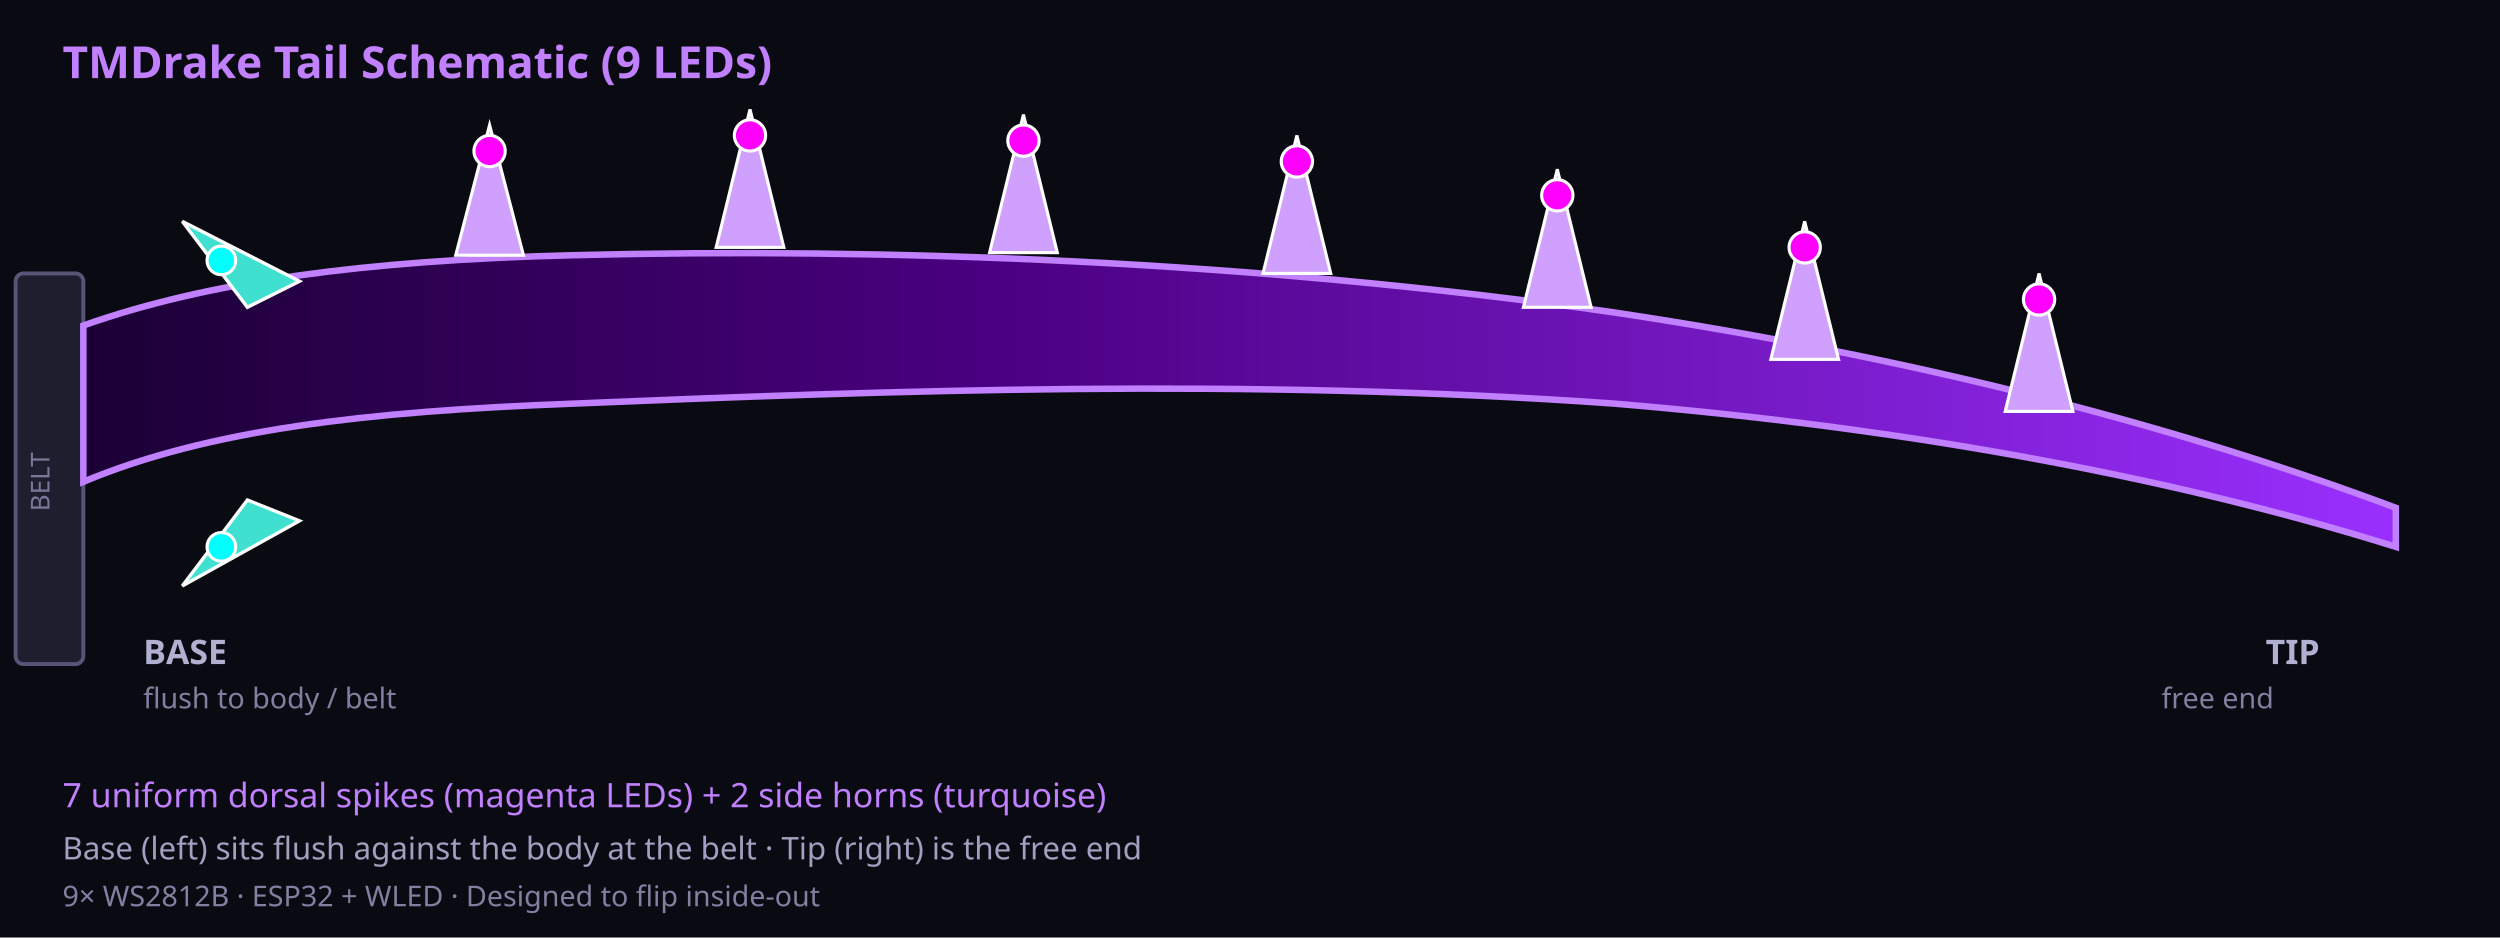
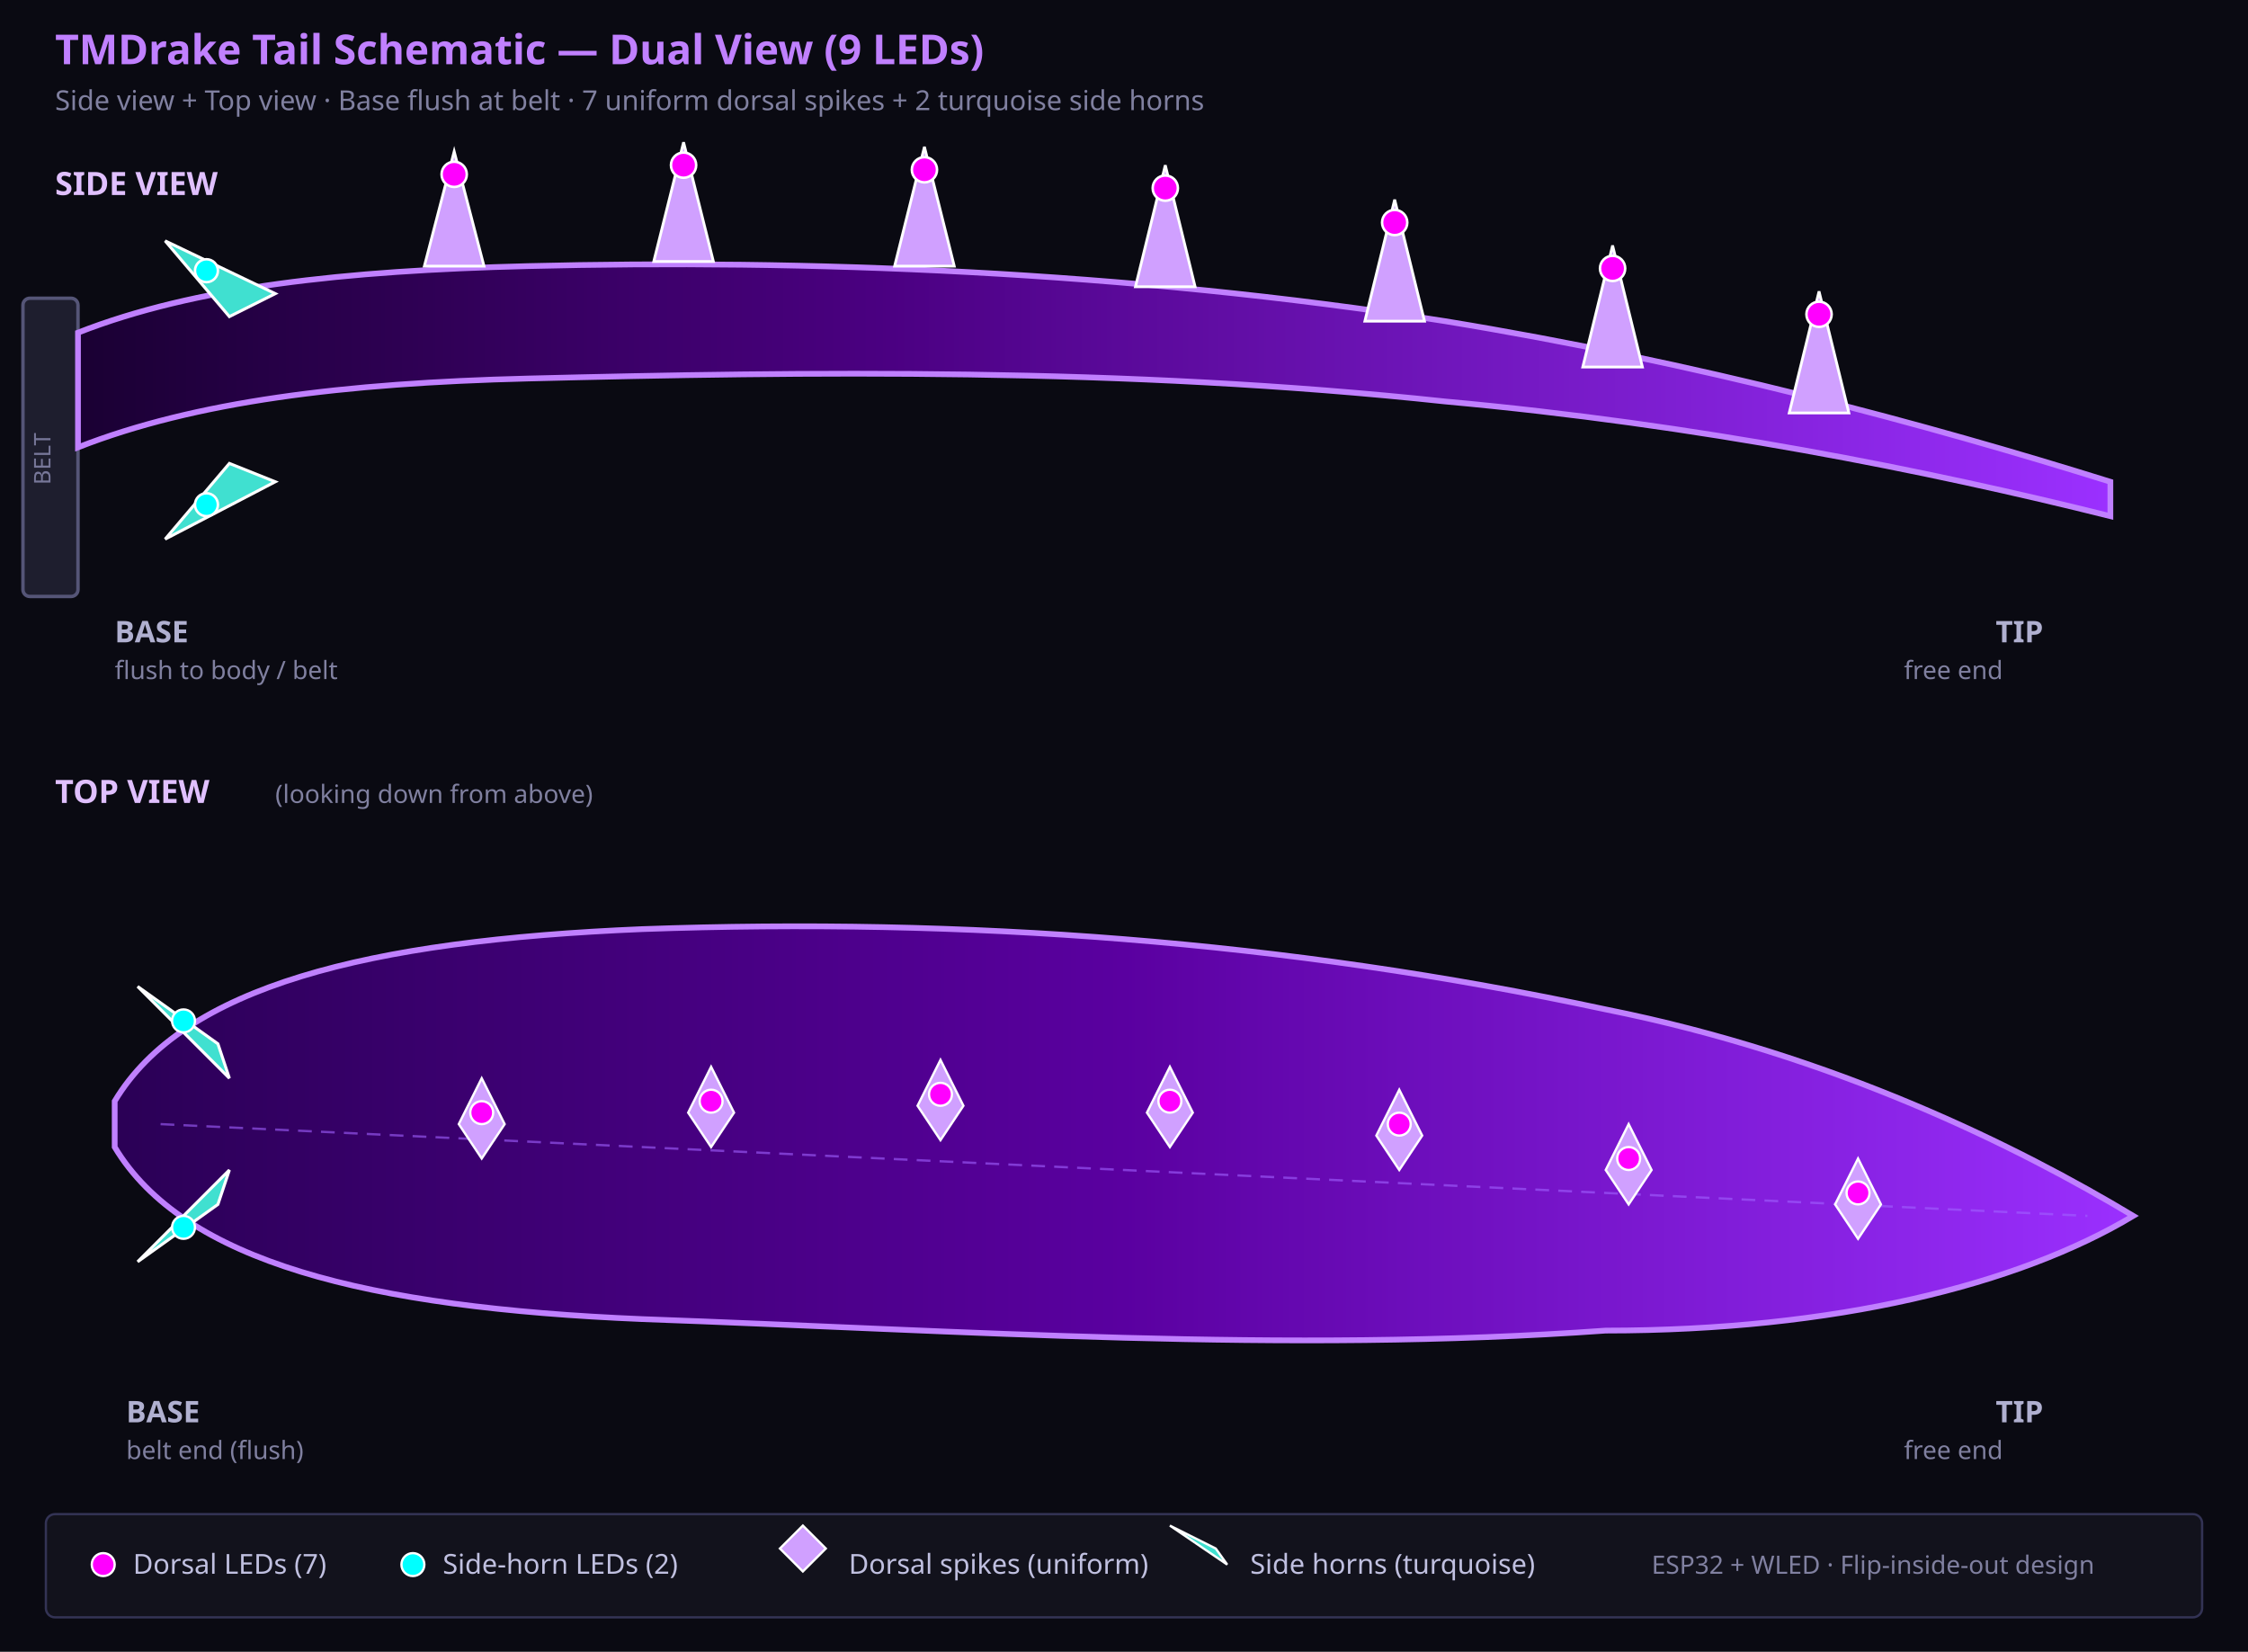
- <svg xmlns="http://www.w3.org/2000/svg" viewBox="0 0 960 360" width="960" height="360">
+ <svg xmlns="http://www.w3.org/2000/svg" viewBox="0 0 980 720" width="980" height="720">
  <defs>
    <linearGradient id="tailGrad" x1="0%" y1="0%" x2="100%" y2="0%">
      <stop offset="0%" stop-color="#1a0033" />
      <stop offset="40%" stop-color="#4b0082" />
      <stop offset="100%" stop-color="#9b30ff" />
    </linearGradient>
+     <linearGradient id="topGrad" x1="0%" y1="0%" x2="100%" y2="0%">
+       <stop offset="0%" stop-color="#2a0055" />
+       <stop offset="50%" stop-color="#5a00a0" />
+       <stop offset="100%" stop-color="#9b30ff" />
+     </linearGradient>
  </defs>
-   <rect width="960" height="360" fill="#0a0a12" />
-   <text x="24" y="30" fill="#c080ff" font-family="sans-serif" font-size="17" font-weight="bold">TMDrake Tail Schematic (9 LEDs)</text>
-   <rect x="6" y="105" width="26" height="150" rx="3" fill="#1e1e2e" stroke="#555577" stroke-width="1.5" />
-   <text x="19" y="185" fill="#777799" font-family="sans-serif" font-size="10" text-anchor="middle" transform="rotate(-90 19 185)">BELT</text>
-   <path d="M32,125            C80,108 140,100 220,98            C340,95 480,100 620,120            C740,138 840,165 920,195            L920,210            C840,185 740,165 620,155            C480,145 340,150 220,155            C140,158 80,165 32,185            Z" fill="url(#tailGrad)" stroke="#c080ff" stroke-width="2.5" />
-   <text x="55" y="255" fill="#b0b0d0" font-family="sans-serif" font-size="13" font-weight="bold">BASE</text>
-   <text x="55" y="272" fill="#8080a0" font-family="sans-serif" font-size="11">flush to body / belt</text>
-   <text x="870" y="255" fill="#b0b0d0" font-family="sans-serif" font-size="13" font-weight="bold">TIP</text>
-   <text x="830" y="272" fill="#8080a0" font-family="sans-serif" font-size="11">free end</text>
-   <polygon points="175,98 188,48 201,98" fill="#d0a0ff" stroke="#ffffff" stroke-width="1.2" />
-   <polygon points="275,95 288,42 301,95" fill="#d0a0ff" stroke="#ffffff" stroke-width="1.2" />
-   <polygon points="380,97 393,44 406,97" fill="#d0a0ff" stroke="#ffffff" stroke-width="1.2" />
-   <polygon points="485,105 498,52 511,105" fill="#d0a0ff" stroke="#ffffff" stroke-width="1.2" />
-   <polygon points="585,118 598,65 611,118" fill="#d0a0ff" stroke="#ffffff" stroke-width="1.2" />
-   <polygon points="680,138 693,85 706,138" fill="#d0a0ff" stroke="#ffffff" stroke-width="1.2" />
-   <polygon points="770,158 783,105 796,158" fill="#d0a0ff" stroke="#ffffff" stroke-width="1.2" />
-   <polygon points="95,118 70,85 115,108" fill="#40e0d0" stroke="#ffffff" stroke-width="1.3" />
-   <polygon points="95,192 70,225 115,200" fill="#40e0d0" stroke="#ffffff" stroke-width="1.3" />
-   <circle cx="188" cy="58" r="6" fill="#ff00ff" stroke="#fff" stroke-width="1.2" />
-   <circle cx="288" cy="52" r="6" fill="#ff00ff" stroke="#fff" stroke-width="1.2" />
-   <circle cx="393" cy="54" r="6" fill="#ff00ff" stroke="#fff" stroke-width="1.2" />
-   <circle cx="498" cy="62" r="6" fill="#ff00ff" stroke="#fff" stroke-width="1.2" />
-   <circle cx="598" cy="75" r="6" fill="#ff00ff" stroke="#fff" stroke-width="1.2" />
-   <circle cx="693" cy="95" r="6" fill="#ff00ff" stroke="#fff" stroke-width="1.2" />
-   <circle cx="783" cy="115" r="6" fill="#ff00ff" stroke="#fff" stroke-width="1.2" />
-   <circle cx="85" cy="100" r="5.5" fill="#00ffff" stroke="#fff" stroke-width="1.2" />
-   <circle cx="85" cy="210" r="5.5" fill="#00ffff" stroke="#fff" stroke-width="1.2" />
-   <text x="24" y="310" fill="#c080ff" font-family="sans-serif" font-size="13">7 uniform dorsal spikes (magenta LEDs) + 2 side horns (turquoise)</text>
-   <text x="24" y="330" fill="#a0a0c0" font-family="sans-serif" font-size="12">Base (left) sits flush against the body at the belt · Tip (right) is the free end</text>
-   <text x="24" y="348" fill="#8080a0" font-family="sans-serif" font-size="11">9× WS2812B · ESP32 + WLED · Designed to flip inside-out</text>
+   <rect width="980" height="720" fill="#0a0a12" />
+   <text x="24" y="28" fill="#c080ff" font-family="sans-serif" font-size="18" font-weight="bold">TMDrake Tail Schematic — Dual View (9 LEDs)</text>
+   <text x="24" y="48" fill="#8080a0" font-family="sans-serif" font-size="12">Side view + Top view · Base flush at belt · 7 uniform dorsal spikes + 2 turquoise side horns</text>
+   <text x="24" y="85" fill="#e0c0ff" font-family="sans-serif" font-size="14" font-weight="bold">SIDE VIEW</text>
+   <rect x="10" y="130" width="24" height="130" rx="3" fill="#1e1e2e" stroke="#555577" stroke-width="1.5" />
+   <text x="22" y="200" fill="#777799" font-family="sans-serif" font-size="10" text-anchor="middle" transform="rotate(-90 22 200)">BELT</text>
+   <path d="M34,145            C85,125 150,118 230,116            C350,113 490,118 630,140            C740,158 840,185 920,210            L920,225            C840,205 740,185 630,175            C490,160 350,162 230,165            C150,167 85,175 34,195            Z" fill="url(#tailGrad)" stroke="#c080ff" stroke-width="2.5" />
+   <text x="50" y="280" fill="#b0b0d0" font-family="sans-serif" font-size="13" font-weight="bold">BASE</text>
+   <text x="50" y="296" fill="#8080a0" font-family="sans-serif" font-size="11">flush to body / belt</text>
+   <text x="870" y="280" fill="#b0b0d0" font-family="sans-serif" font-size="13" font-weight="bold">TIP</text>
+   <text x="830" y="296" fill="#8080a0" font-family="sans-serif" font-size="11">free end</text>
+   <polygon points="185,116 198,66 211,116" fill="#d0a0ff" stroke="#fff" stroke-width="1.2" />
+   <polygon points="285,114 298,62 311,114" fill="#d0a0ff" stroke="#fff" stroke-width="1.2" />
+   <polygon points="390,116 403,64 416,116" fill="#d0a0ff" stroke="#fff" stroke-width="1.2" />
+   <polygon points="495,125 508,72 521,125" fill="#d0a0ff" stroke="#fff" stroke-width="1.2" />
+   <polygon points="595,140 608,87 621,140" fill="#d0a0ff" stroke="#fff" stroke-width="1.2" />
+   <polygon points="690,160 703,107 716,160" fill="#d0a0ff" stroke="#fff" stroke-width="1.2" />
+   <polygon points="780,180 793,127 806,180" fill="#d0a0ff" stroke="#fff" stroke-width="1.2" />
+   <polygon points="100,138 72,105 120,128" fill="#40e0d0" stroke="#fff" stroke-width="1.3" />
+   <polygon points="100,202 72,235 120,210" fill="#40e0d0" stroke="#fff" stroke-width="1.3" />
+   <circle cx="198" cy="76" r="5.5" fill="#ff00ff" stroke="#fff" stroke-width="1.1" />
+   <circle cx="298" cy="72" r="5.5" fill="#ff00ff" stroke="#fff" stroke-width="1.1" />
+   <circle cx="403" cy="74" r="5.5" fill="#ff00ff" stroke="#fff" stroke-width="1.1" />
+   <circle cx="508" cy="82" r="5.5" fill="#ff00ff" stroke="#fff" stroke-width="1.1" />
+   <circle cx="608" cy="97" r="5.5" fill="#ff00ff" stroke="#fff" stroke-width="1.1" />
+   <circle cx="703" cy="117" r="5.5" fill="#ff00ff" stroke="#fff" stroke-width="1.1" />
+   <circle cx="793" cy="137" r="5.5" fill="#ff00ff" stroke="#fff" stroke-width="1.1" />
+   <circle cx="90" cy="118" r="5" fill="#00ffff" stroke="#fff" stroke-width="1.1" />
+   <circle cx="90" cy="220" r="5" fill="#00ffff" stroke="#fff" stroke-width="1.1" />
+   <text x="24" y="350" fill="#e0c0ff" font-family="sans-serif" font-size="14" font-weight="bold">TOP VIEW</text>
+   <text x="120" y="350" fill="#8080a0" font-family="sans-serif" font-size="11">(looking down from above)</text>
+   <path d="M50,480            C80,430 160,410 280,405            C420,400 560,410 700,440            C800,460 880,500 930,530            C880,560 800,580 700,580            C560,590 420,580 280,575            C160,570 80,550 50,500            Z" fill="url(#topGrad)" stroke="#c080ff" stroke-width="2.5" />
+   <line x1="70" y1="490" x2="910" y2="530" stroke="#a060ff" stroke-width="1" stroke-dasharray="6 4" opacity="0.6" />
+   <polygon points="200,490 210,470 220,490 210,505" fill="#d0a0ff" stroke="#fff" stroke-width="1" />
+   <polygon points="300,485 310,465 320,485 310,500" fill="#d0a0ff" stroke="#fff" stroke-width="1" />
+   <polygon points="400,482 410,462 420,482 410,497" fill="#d0a0ff" stroke="#fff" stroke-width="1" />
+   <polygon points="500,485 510,465 520,485 510,500" fill="#d0a0ff" stroke="#fff" stroke-width="1" />
+   <polygon points="600,495 610,475 620,495 610,510" fill="#d0a0ff" stroke="#fff" stroke-width="1" />
+   <polygon points="700,510 710,490 720,510 710,525" fill="#d0a0ff" stroke="#fff" stroke-width="1" />
+   <polygon points="800,525 810,505 820,525 810,540" fill="#d0a0ff" stroke="#fff" stroke-width="1" />
+   <polygon points="95,455 60,430 100,470" fill="#40e0d0" stroke="#fff" stroke-width="1.3" />
+   <polygon points="95,525 60,550 100,510" fill="#40e0d0" stroke="#fff" stroke-width="1.3" />
+   <circle cx="210" cy="485" r="5" fill="#ff00ff" stroke="#fff" stroke-width="1" />
+   <circle cx="310" cy="480" r="5" fill="#ff00ff" stroke="#fff" stroke-width="1" />
+   <circle cx="410" cy="477" r="5" fill="#ff00ff" stroke="#fff" stroke-width="1" />
+   <circle cx="510" cy="480" r="5" fill="#ff00ff" stroke="#fff" stroke-width="1" />
+   <circle cx="610" cy="490" r="5" fill="#ff00ff" stroke="#fff" stroke-width="1" />
+   <circle cx="710" cy="505" r="5" fill="#ff00ff" stroke="#fff" stroke-width="1" />
+   <circle cx="810" cy="520" r="5" fill="#ff00ff" stroke="#fff" stroke-width="1" />
+   <circle cx="80" cy="445" r="5" fill="#00ffff" stroke="#fff" stroke-width="1" />
+   <circle cx="80" cy="535" r="5" fill="#00ffff" stroke="#fff" stroke-width="1" />
+   <text x="55" y="620" fill="#b0b0d0" font-family="sans-serif" font-size="13" font-weight="bold">BASE</text>
+   <text x="55" y="636" fill="#8080a0" font-family="sans-serif" font-size="11">belt end (flush)</text>
+   <text x="870" y="620" fill="#b0b0d0" font-family="sans-serif" font-size="13" font-weight="bold">TIP</text>
+   <text x="830" y="636" fill="#8080a0" font-family="sans-serif" font-size="11">free end</text>
+   <rect x="20" y="660" width="940" height="45" rx="4" fill="#12121c" stroke="#333355" stroke-width="1" />
+   <circle cx="45" cy="682" r="5" fill="#ff00ff" stroke="#fff" stroke-width="1" />
+   <text x="58" y="686" fill="#c0c0e0" font-family="sans-serif" font-size="12">Dorsal LEDs (7)</text>
+   <circle cx="180" cy="682" r="5" fill="#00ffff" stroke="#fff" stroke-width="1" />
+   <text x="193" y="686" fill="#c0c0e0" font-family="sans-serif" font-size="12">Side-horn LEDs (2)</text>
+   <polygon points="340,675 350,665 360,675 350,685" fill="#d0a0ff" stroke="#fff" stroke-width="1" />
+   <text x="370" y="686" fill="#c0c0e0" font-family="sans-serif" font-size="12">Dorsal spikes (uniform)</text>
+   <polygon points="530,675 510,665 535,682" fill="#40e0d0" stroke="#fff" stroke-width="1" />
+   <text x="545" y="686" fill="#c0c0e0" font-family="sans-serif" font-size="12">Side horns (turquoise)</text>
+   <text x="720" y="686" fill="#8080a0" font-family="sans-serif" font-size="11">ESP32 + WLED · Flip-inside-out design</text>
</svg>
